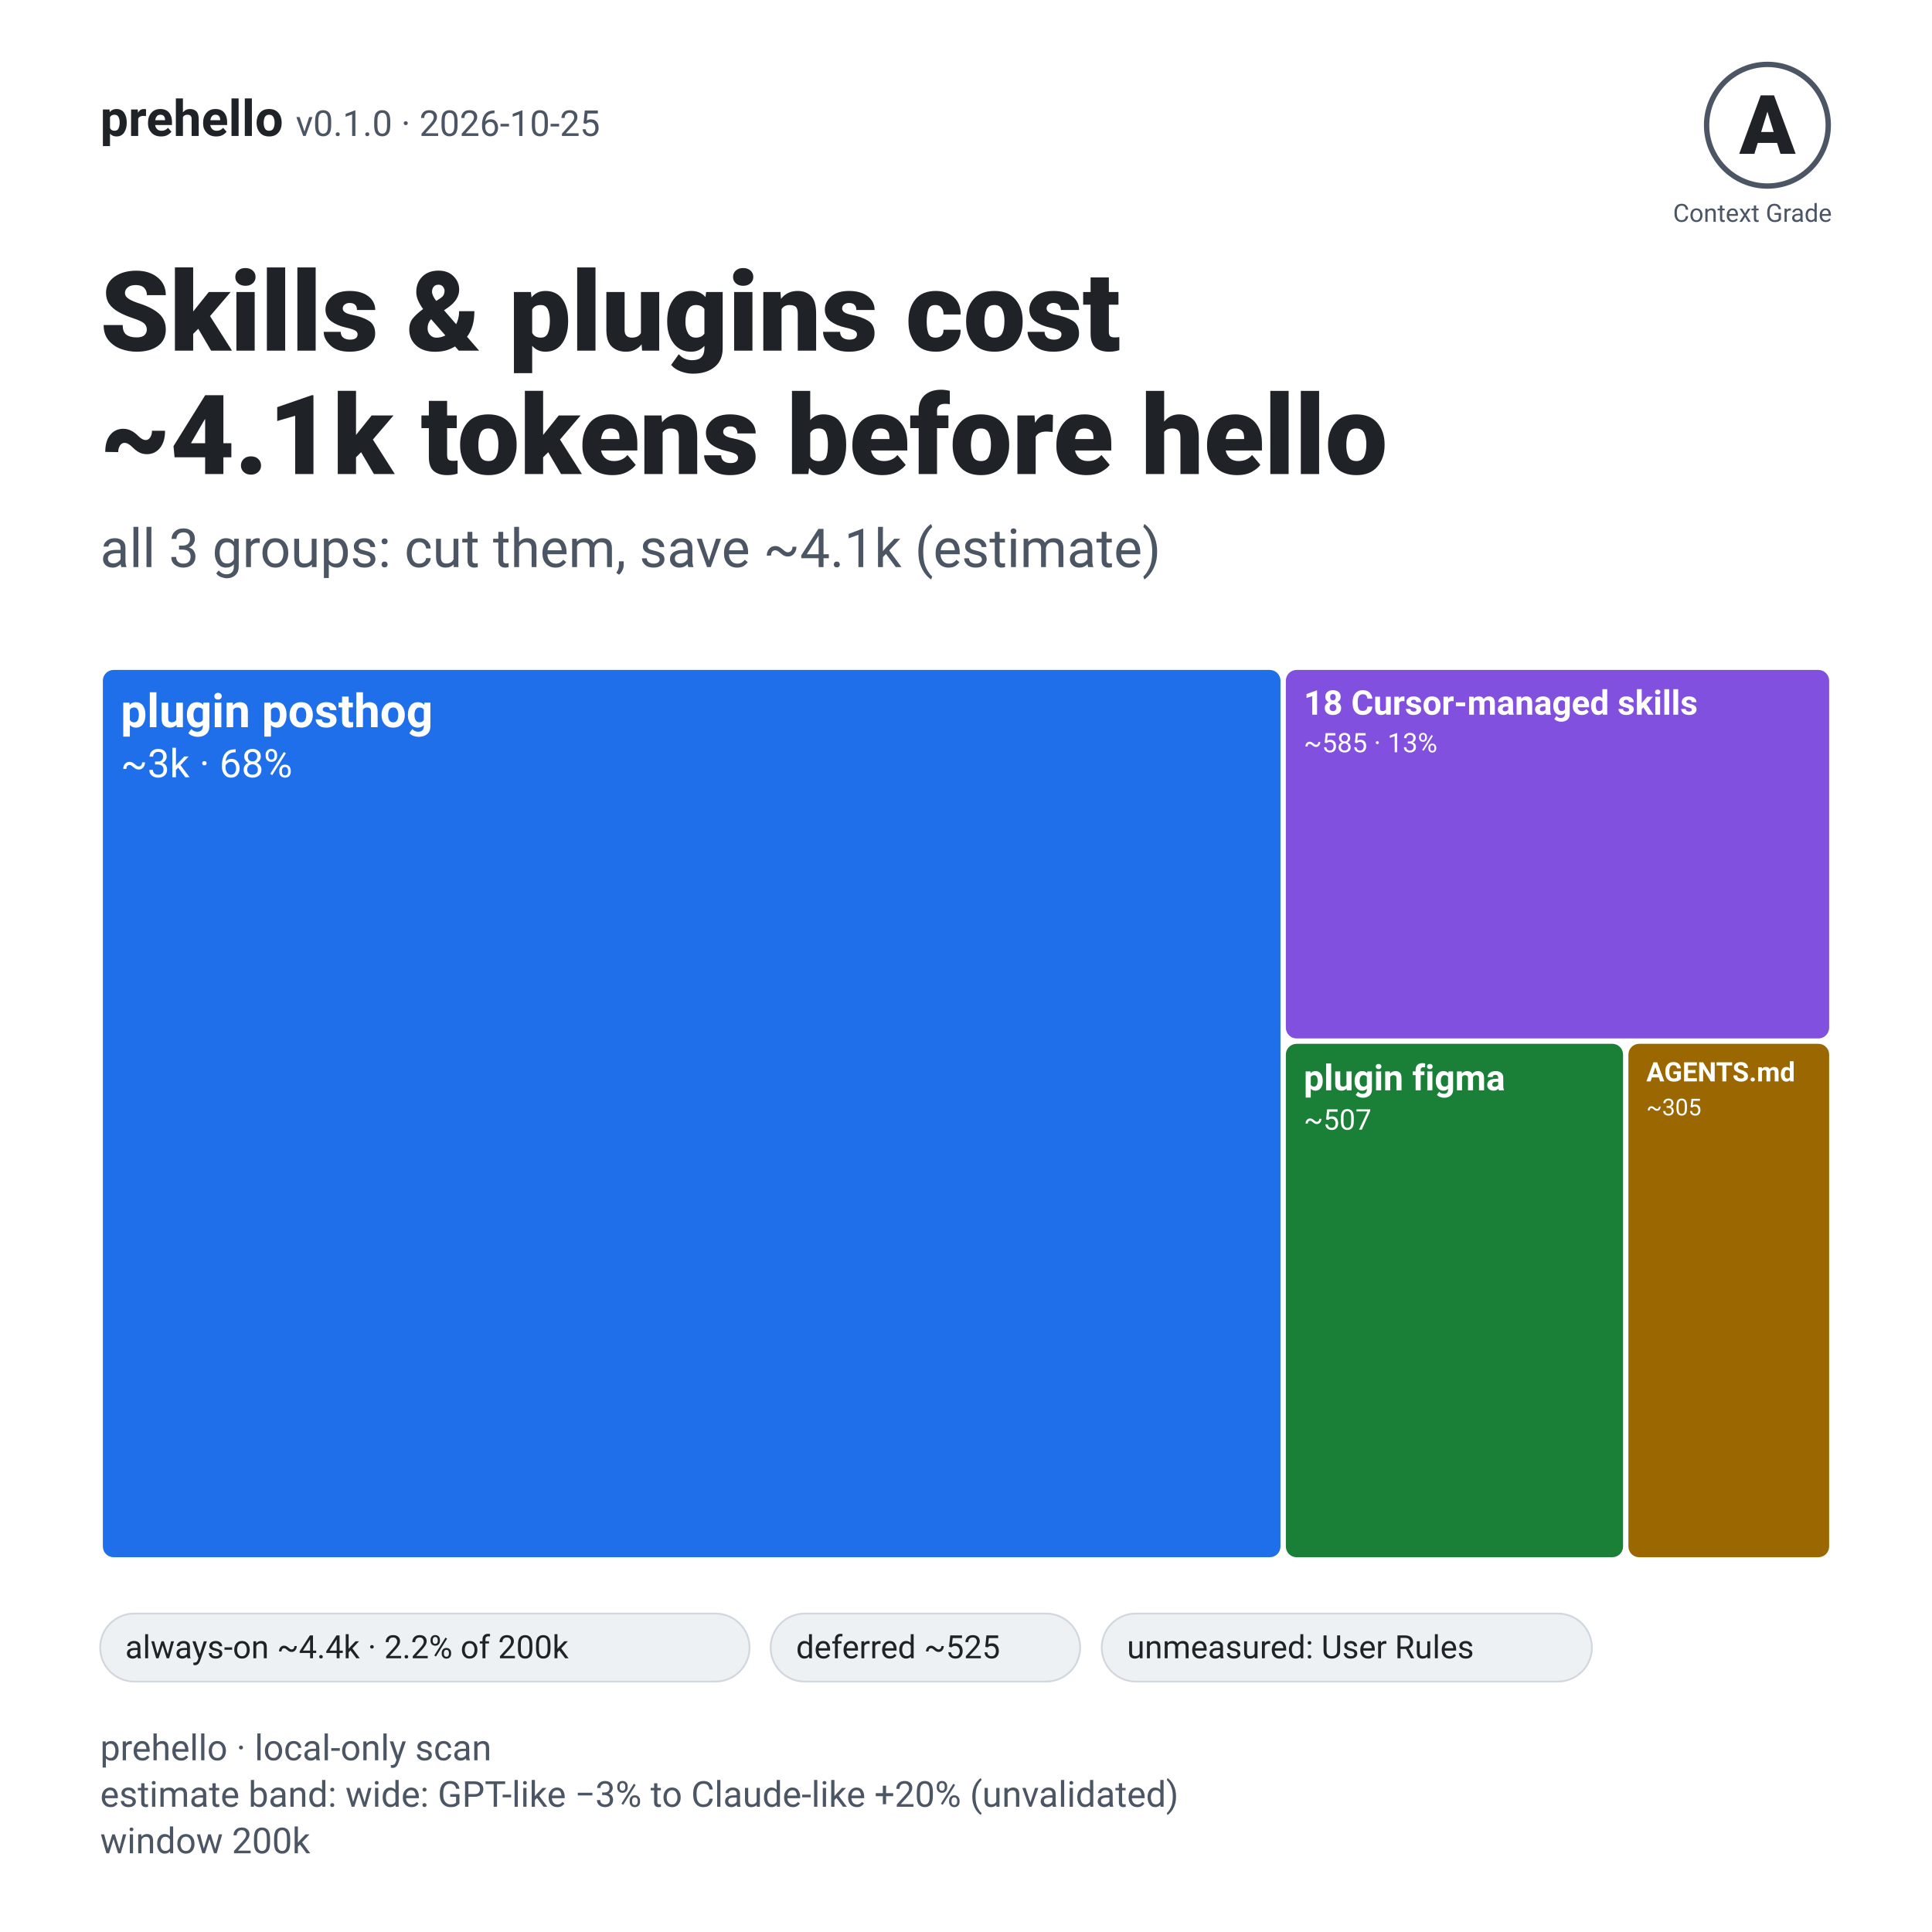
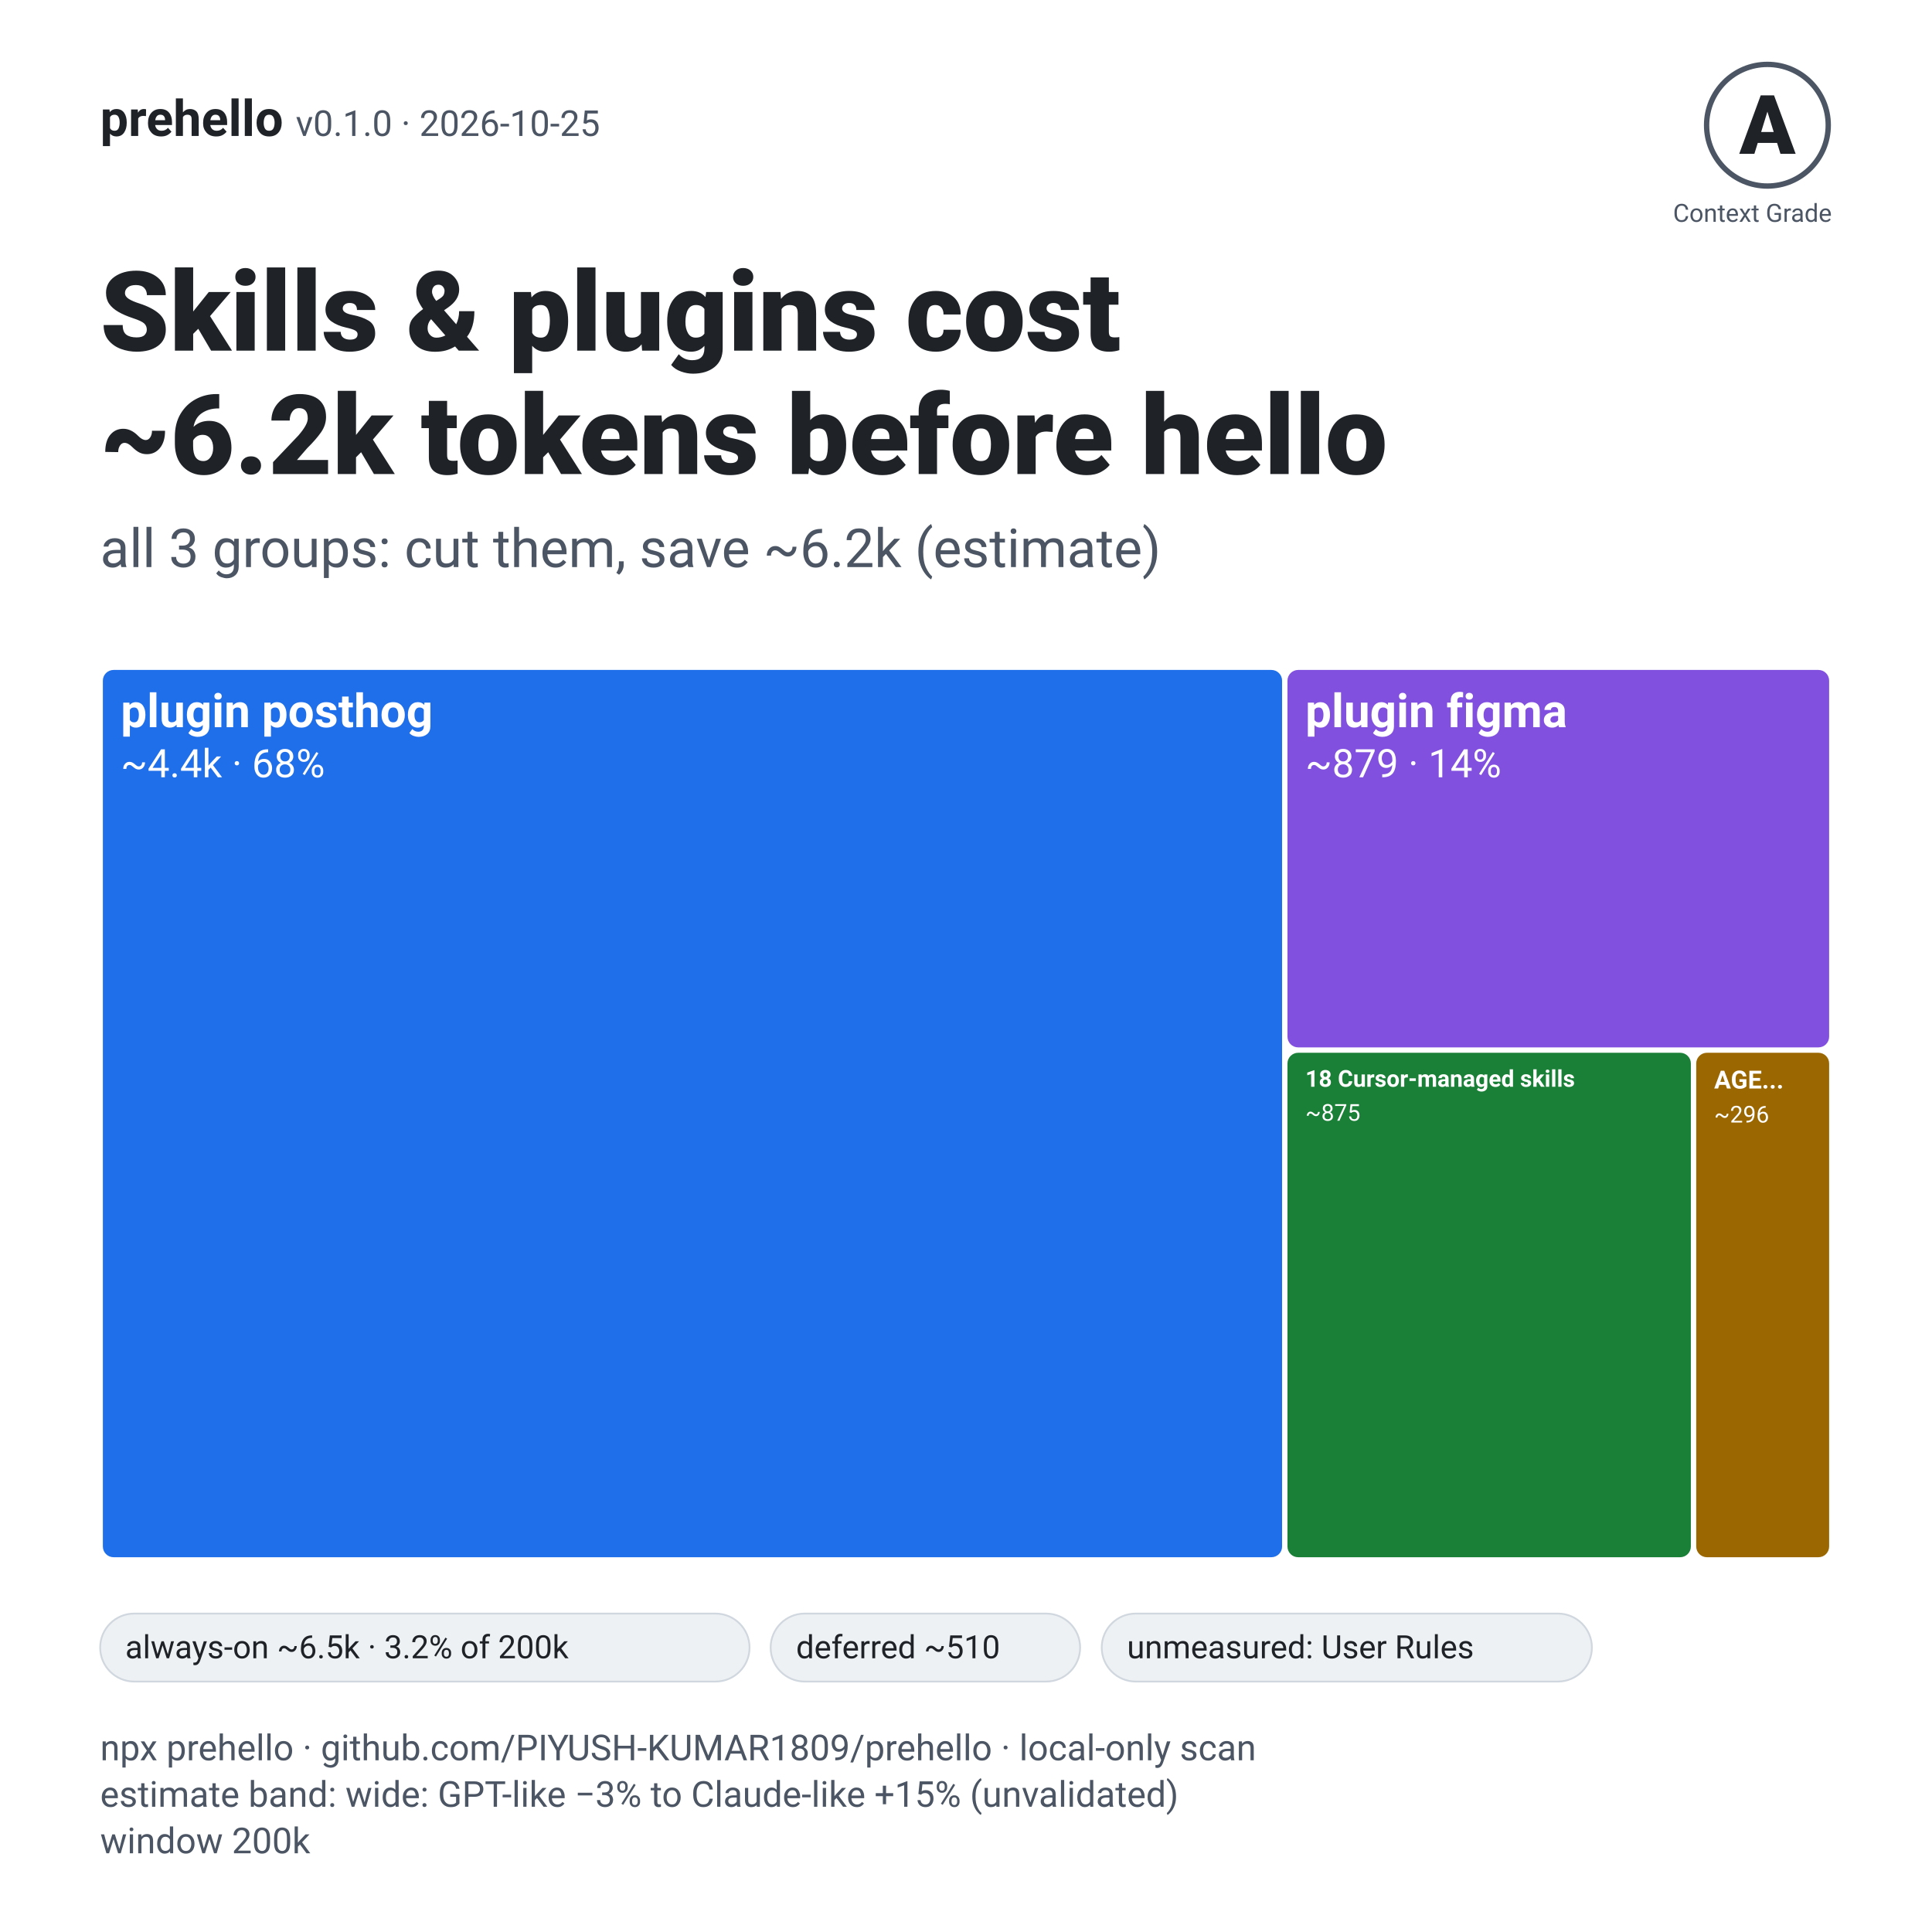
<svg xmlns="http://www.w3.org/2000/svg" width="1080" height="1080" viewBox="0 0 1080 1080" role="img" aria-labelledby="t d">
  <rect width="1080" height="1080" fill="#ffffff" />
  <text x="56" y="76" font-family="system-ui, -apple-system, 'Segoe UI', Roboto, 'Helvetica Neue', Arial, 'Liberation Sans', 'DejaVu Sans', sans-serif" font-size="28" font-weight="700" fill="#1f2328">prehello <tspan font-weight="400" fill="#4b5563" font-size="20">v0.1.0 · 2026-10-25</tspan>
  </text>
  <circle cx="988" cy="70" r="34" fill="none" stroke="#4b5563" stroke-width="3" />
  <text x="988" y="86" text-anchor="middle" font-family="system-ui, -apple-system, 'Segoe UI', Roboto, 'Helvetica Neue', Arial, 'Liberation Sans', 'DejaVu Sans', sans-serif" font-size="46" font-weight="800" fill="#1f2328">A</text>
  <text x="1024" y="124" text-anchor="end" font-family="system-ui, -apple-system, 'Segoe UI', Roboto, 'Helvetica Neue', Arial, 'Liberation Sans', 'DejaVu Sans', sans-serif" font-size="14" fill="#4b5563">Context Grade</text>
  <text x="56" y="196" font-family="system-ui, -apple-system, 'Segoe UI', Roboto, 'Helvetica Neue', Arial, 'Liberation Sans', 'DejaVu Sans', sans-serif" font-size="62" font-weight="800" fill="#1f2328">Skills &amp; plugins cost</text>
-   <text x="56" y="265" font-family="system-ui, -apple-system, 'Segoe UI', Roboto, 'Helvetica Neue', Arial, 'Liberation Sans', 'DejaVu Sans', sans-serif" font-size="62" font-weight="800" fill="#1f2328">~4.1k tokens before hello</text>
-   <text x="56" y="317" font-family="system-ui, -apple-system, 'Segoe UI', Roboto, 'Helvetica Neue', Arial, 'Liberation Sans', 'DejaVu Sans', sans-serif" font-size="30" fill="#4b5563">all 3 groups: cut them, save ~4.1k (estimate)</text>
-   <rect x="57.5" y="374.5" width="658.3" height="496.0" rx="6" fill="#1f6feb" />
+   <text x="56" y="265" font-family="system-ui, -apple-system, 'Segoe UI', Roboto, 'Helvetica Neue', Arial, 'Liberation Sans', 'DejaVu Sans', sans-serif" font-size="62" font-weight="800" fill="#1f2328">~6.2k tokens before hello</text>
+   <text x="56" y="317" font-family="system-ui, -apple-system, 'Segoe UI', Roboto, 'Helvetica Neue', Arial, 'Liberation Sans', 'DejaVu Sans', sans-serif" font-size="30" fill="#4b5563">all 3 groups: cut them, save ~6.2k (estimate)</text>
+   <rect x="57.5" y="374.5" width="659.2" height="496.0" rx="6" fill="#1f6feb" />
  <text x="67.5" y="406.5" font-family="system-ui, -apple-system, 'Segoe UI', Roboto, 'Helvetica Neue', Arial, 'Liberation Sans', 'DejaVu Sans', sans-serif" font-size="26" font-weight="600" fill="#ffffff">plugin posthog</text>
-   <text x="67.5" y="434.5" font-family="system-ui, -apple-system, 'Segoe UI', Roboto, 'Helvetica Neue', Arial, 'Liberation Sans', 'DejaVu Sans', sans-serif" font-size="22" fill="#ffffff">~3k · 68%</text>
-   <rect x="718.8" y="374.5" width="303.7" height="206.0" rx="6" fill="#8250df" />
-   <text x="728.8" y="399.5" font-family="system-ui, -apple-system, 'Segoe UI', Roboto, 'Helvetica Neue', Arial, 'Liberation Sans', 'DejaVu Sans', sans-serif" font-size="19" font-weight="600" fill="#ffffff">18 Cursor-managed skills</text>
-   <text x="728.8" y="420.5" font-family="system-ui, -apple-system, 'Segoe UI', Roboto, 'Helvetica Neue', Arial, 'Liberation Sans', 'DejaVu Sans', sans-serif" font-size="15" fill="#ffffff">~585 · 13%</text>
-   <rect x="718.8" y="583.5" width="188.5" height="287.0" rx="6" fill="#1a7f37" />
-   <text x="728.8" y="609.5" font-family="system-ui, -apple-system, 'Segoe UI', Roboto, 'Helvetica Neue', Arial, 'Liberation Sans', 'DejaVu Sans', sans-serif" font-size="20" font-weight="600" fill="#ffffff">plugin figma</text>
-   <text x="728.8" y="631.5" font-family="system-ui, -apple-system, 'Segoe UI', Roboto, 'Helvetica Neue', Arial, 'Liberation Sans', 'DejaVu Sans', sans-serif" font-size="16" fill="#ffffff">~507</text>
-   <rect x="910.3" y="583.5" width="112.2" height="287.0" rx="6" fill="#9a6700" />
-   <text x="920.3" y="604.5" font-family="system-ui, -apple-system, 'Segoe UI', Roboto, 'Helvetica Neue', Arial, 'Liberation Sans', 'DejaVu Sans', sans-serif" font-size="15" font-weight="600" fill="#ffffff">AGENTS.md</text>
-   <text x="920.3" y="623.5" font-family="system-ui, -apple-system, 'Segoe UI', Roboto, 'Helvetica Neue', Arial, 'Liberation Sans', 'DejaVu Sans', sans-serif" font-size="13" fill="#ffffff">~305</text>
+   <text x="67.5" y="434.5" font-family="system-ui, -apple-system, 'Segoe UI', Roboto, 'Helvetica Neue', Arial, 'Liberation Sans', 'DejaVu Sans', sans-serif" font-size="22" fill="#ffffff">~4.4k · 68%</text>
+   <rect x="719.7" y="374.5" width="302.8" height="211.0" rx="6" fill="#8250df" />
+   <text x="729.7" y="406.5" font-family="system-ui, -apple-system, 'Segoe UI', Roboto, 'Helvetica Neue', Arial, 'Liberation Sans', 'DejaVu Sans', sans-serif" font-size="26" font-weight="600" fill="#ffffff">plugin figma</text>
+   <text x="729.7" y="434.5" font-family="system-ui, -apple-system, 'Segoe UI', Roboto, 'Helvetica Neue', Arial, 'Liberation Sans', 'DejaVu Sans', sans-serif" font-size="22" fill="#ffffff">~879 · 14%</text>
+   <rect x="719.7" y="588.5" width="225.5" height="282.0" rx="6" fill="#1a7f37" />
+   <text x="729.7" y="607.5" font-family="system-ui, -apple-system, 'Segoe UI', Roboto, 'Helvetica Neue', Arial, 'Liberation Sans', 'DejaVu Sans', sans-serif" font-size="13" font-weight="600" fill="#ffffff">18 Cursor-managed skills</text>
+   <text x="729.7" y="626.5" font-family="system-ui, -apple-system, 'Segoe UI', Roboto, 'Helvetica Neue', Arial, 'Liberation Sans', 'DejaVu Sans', sans-serif" font-size="13" fill="#ffffff">~875</text>
+   <rect x="948.2" y="588.5" width="74.3" height="282.0" rx="6" fill="#9a6700" />
+   <text x="958.2" y="608.5" font-family="system-ui, -apple-system, 'Segoe UI', Roboto, 'Helvetica Neue', Arial, 'Liberation Sans', 'DejaVu Sans', sans-serif" font-size="14" font-weight="600" fill="#ffffff">AGE...</text>
+   <text x="958.2" y="627.5" font-family="system-ui, -apple-system, 'Segoe UI', Roboto, 'Helvetica Neue', Arial, 'Liberation Sans', 'DejaVu Sans', sans-serif" font-size="13" fill="#ffffff">~296</text>
  <rect x="56" y="902" width="363" height="38" rx="19" fill="#eef1f4" stroke="#d0d7de" />
-   <text x="70" y="927" font-family="system-ui, -apple-system, 'Segoe UI', Roboto, 'Helvetica Neue', Arial, 'Liberation Sans', 'DejaVu Sans', sans-serif" font-size="18" fill="#1f2328">always-on ~4.4k · 2.2% of 200k</text>
+   <text x="70" y="927" font-family="system-ui, -apple-system, 'Segoe UI', Roboto, 'Helvetica Neue', Arial, 'Liberation Sans', 'DejaVu Sans', sans-serif" font-size="18" fill="#1f2328">always-on ~6.5k · 3.2% of 200k</text>
  <rect x="430.8" y="902" width="173" height="38" rx="19" fill="#eef1f4" stroke="#d0d7de" />
-   <text x="445" y="927" font-family="system-ui, -apple-system, 'Segoe UI', Roboto, 'Helvetica Neue', Arial, 'Liberation Sans', 'DejaVu Sans', sans-serif" font-size="18" fill="#1f2328">deferred ~525</text>
+   <text x="445" y="927" font-family="system-ui, -apple-system, 'Segoe UI', Roboto, 'Helvetica Neue', Arial, 'Liberation Sans', 'DejaVu Sans', sans-serif" font-size="18" fill="#1f2328">deferred ~510</text>
  <rect x="615.88" y="902" width="274" height="38" rx="19" fill="#eef1f4" stroke="#d0d7de" />
  <text x="630" y="927" font-family="system-ui, -apple-system, 'Segoe UI', Roboto, 'Helvetica Neue', Arial, 'Liberation Sans', 'DejaVu Sans', sans-serif" font-size="18" fill="#1f2328">unmeasured: User Rules</text>
-   <text x="56" y="984" font-family="system-ui, -apple-system, 'Segoe UI', Roboto, 'Helvetica Neue', Arial, 'Liberation Sans', 'DejaVu Sans', sans-serif" font-size="20" fill="#4b5563">prehello · local-only scan</text>
-   <text x="56" y="1010" font-family="system-ui, -apple-system, 'Segoe UI', Roboto, 'Helvetica Neue', Arial, 'Liberation Sans', 'DejaVu Sans', sans-serif" font-size="20" fill="#4b5563">estimate band: wide: GPT-like −3% to Claude-like +20% (unvalidated)</text>
+   <text x="56" y="984" font-family="system-ui, -apple-system, 'Segoe UI', Roboto, 'Helvetica Neue', Arial, 'Liberation Sans', 'DejaVu Sans', sans-serif" font-size="20" fill="#4b5563">npx prehello · github.com/PIYUSH-KUMAR1809/prehello · local-only scan</text>
+   <text x="56" y="1010" font-family="system-ui, -apple-system, 'Segoe UI', Roboto, 'Helvetica Neue', Arial, 'Liberation Sans', 'DejaVu Sans', sans-serif" font-size="20" fill="#4b5563">estimate band: wide: GPT-like −3% to Claude-like +15% (unvalidated)</text>
  <text x="56" y="1036" font-family="system-ui, -apple-system, 'Segoe UI', Roboto, 'Helvetica Neue', Arial, 'Liberation Sans', 'DejaVu Sans', sans-serif" font-size="20" fill="#4b5563">window 200k</text>
</svg>
